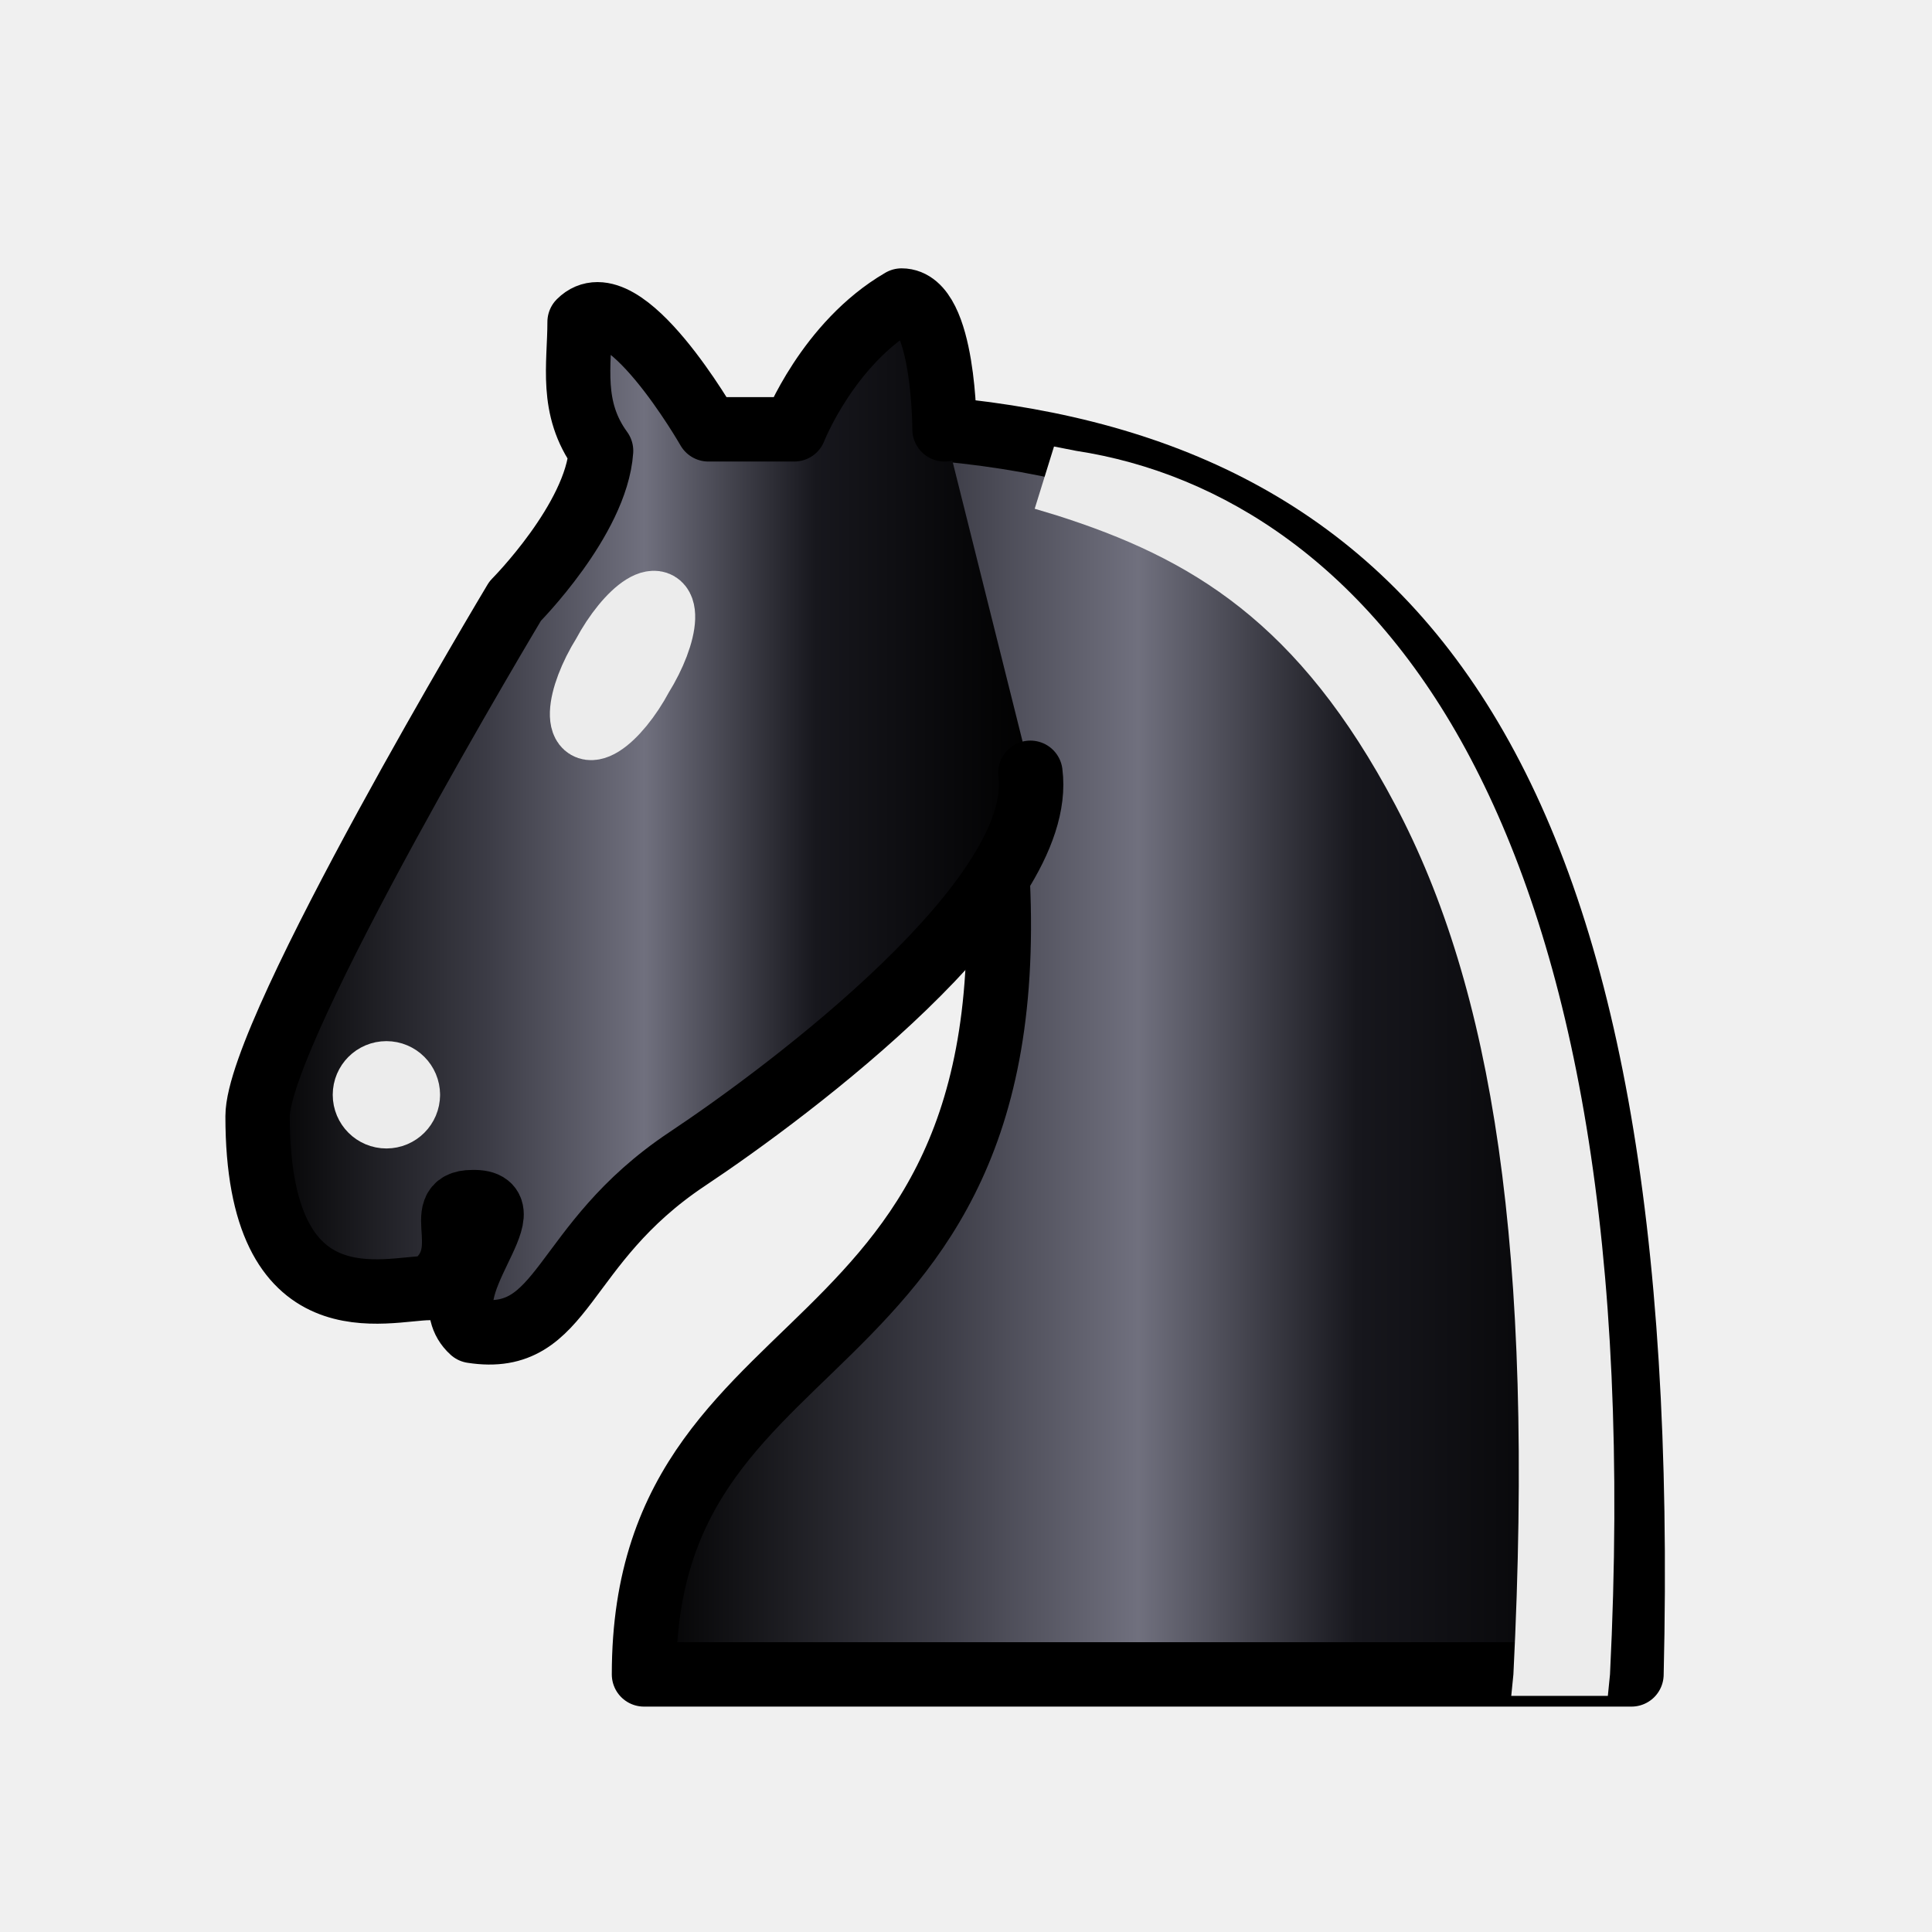
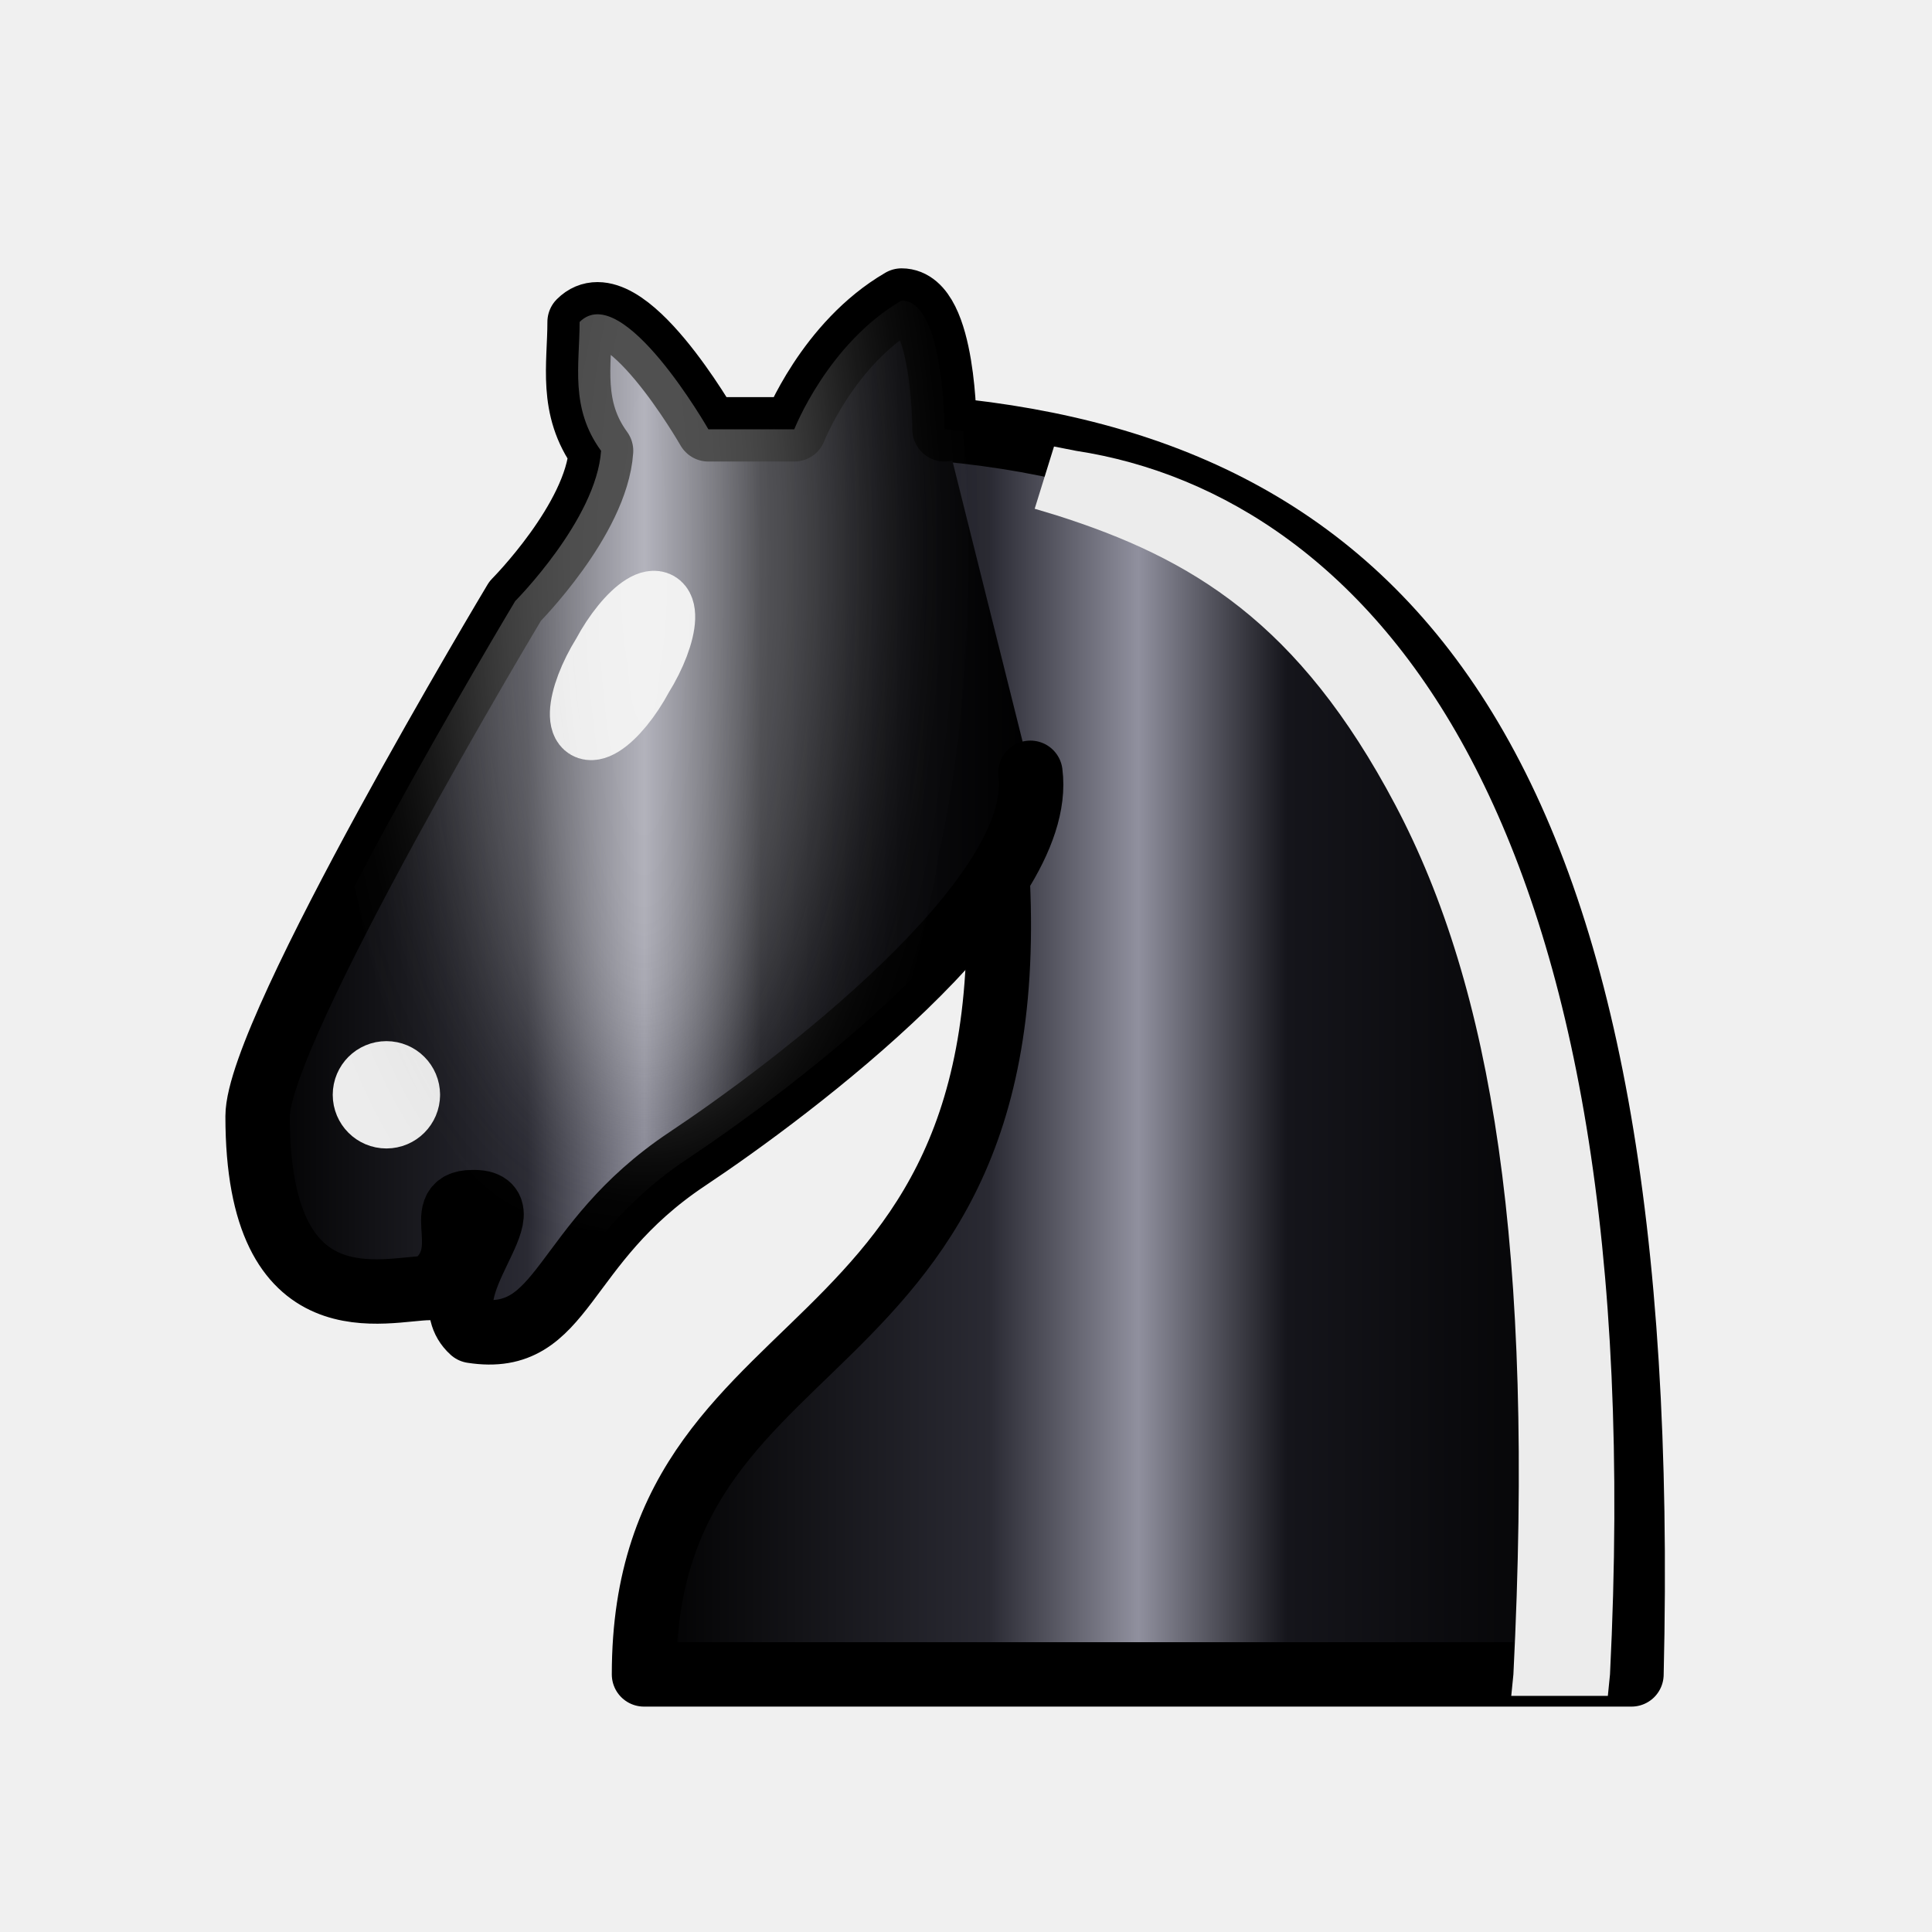
<svg xmlns="http://www.w3.org/2000/svg" viewBox="0 0 45 45">
  <defs>
    <linearGradient id="gb" x1="0" y1="0" x2="1" y2="0">
      <stop offset="0" stop-color="#000000" />
-       <stop offset=".3" stop-color="#3c3c46" />
-       <stop offset=".5" stop-color="#70707e" />
-       <stop offset=".72" stop-color="#17171d" />
+       <stop offset=".35" stop-color="#2a2a33" />
+       <stop offset=".5" stop-color="#90909e" />
+       <stop offset=".65" stop-color="#15151b" />
      <stop offset="1" stop-color="#000000" />
    </linearGradient>
+     <filter id="soft" x="-40%" y="-40%" width="180%" height="180%">
+       <feGaussianBlur stdDeviation="1.6" />
+     </filter>
+     <clipPath id="cl">
+       <path d="M22 10c10.5 1 16.5 8 16 29H15c0-9 10-6.5 8-21" />
+       <path d="M24 18c.38 2.91-5.55 7.37-8 9-3 2-2.82 4.34-5 4-1.04-.94 1.41-3.04 0-3-1 0 .19 1.23-1 2-1 0-4 1-4-4 0-2 6-12 6-12s1.89-1.9 2-3.5c-.73-1-.5-2-.5-3 1-1 3 2.5 3 2.5h2s.78-2 2.5-3c1 0 1 3 1 3" />
+     </clipPath>
  </defs>
  <g fill="none" fill-rule="evenodd" stroke="#000" stroke-linecap="round" stroke-linejoin="round" stroke-width="1.5">
    <path fill="url(#gb)" d="M22 10c10.5 1 16.5 8 16 29H15c0-9 10-6.5 8-21" />
    <path fill="url(#gb)" d="M24 18c.38 2.91-5.55 7.37-8 9-3 2-2.82 4.34-5 4-1.04-.94 1.41-3.04 0-3-1 0 .19 1.23-1 2-1 0-4 1-4-4 0-2 6-12 6-12s1.89-1.9 2-3.5c-.73-1-.5-2-.5-3 1-1 3 2.5 3 2.5h2s.78-2 2.5-3c1 0 1 3 1 3" />
    <path fill="#ececec" stroke="#ececec" d="M9.5 25.5a.5.5 0 1 1-1 0 .5.5 0 1 1 1 0m5.43-9.75a.5 1.5 30 1 1-.86-.5.5 1.5 30 1 1 .86.5" />
    <path fill="#ececec" stroke="none" d="m24.55 10.4-.45 1.45.5.15c3.15 1 5.65 2.49 7.9 6.75S35.75 29.06 35.25 39l-.05.5h2.25l.05-.5c.5-10.06-.88-16.85-3.25-21.34s-5.79-6.64-9.19-7.16z" />
+     <g clip-path="url(#cl)">
+       <ellipse cx="15" cy="13" rx="4.5" ry="13" fill="#ffffff" opacity="0.32" filter="url(#soft)" />
+     </g>
  </g>
</svg>
